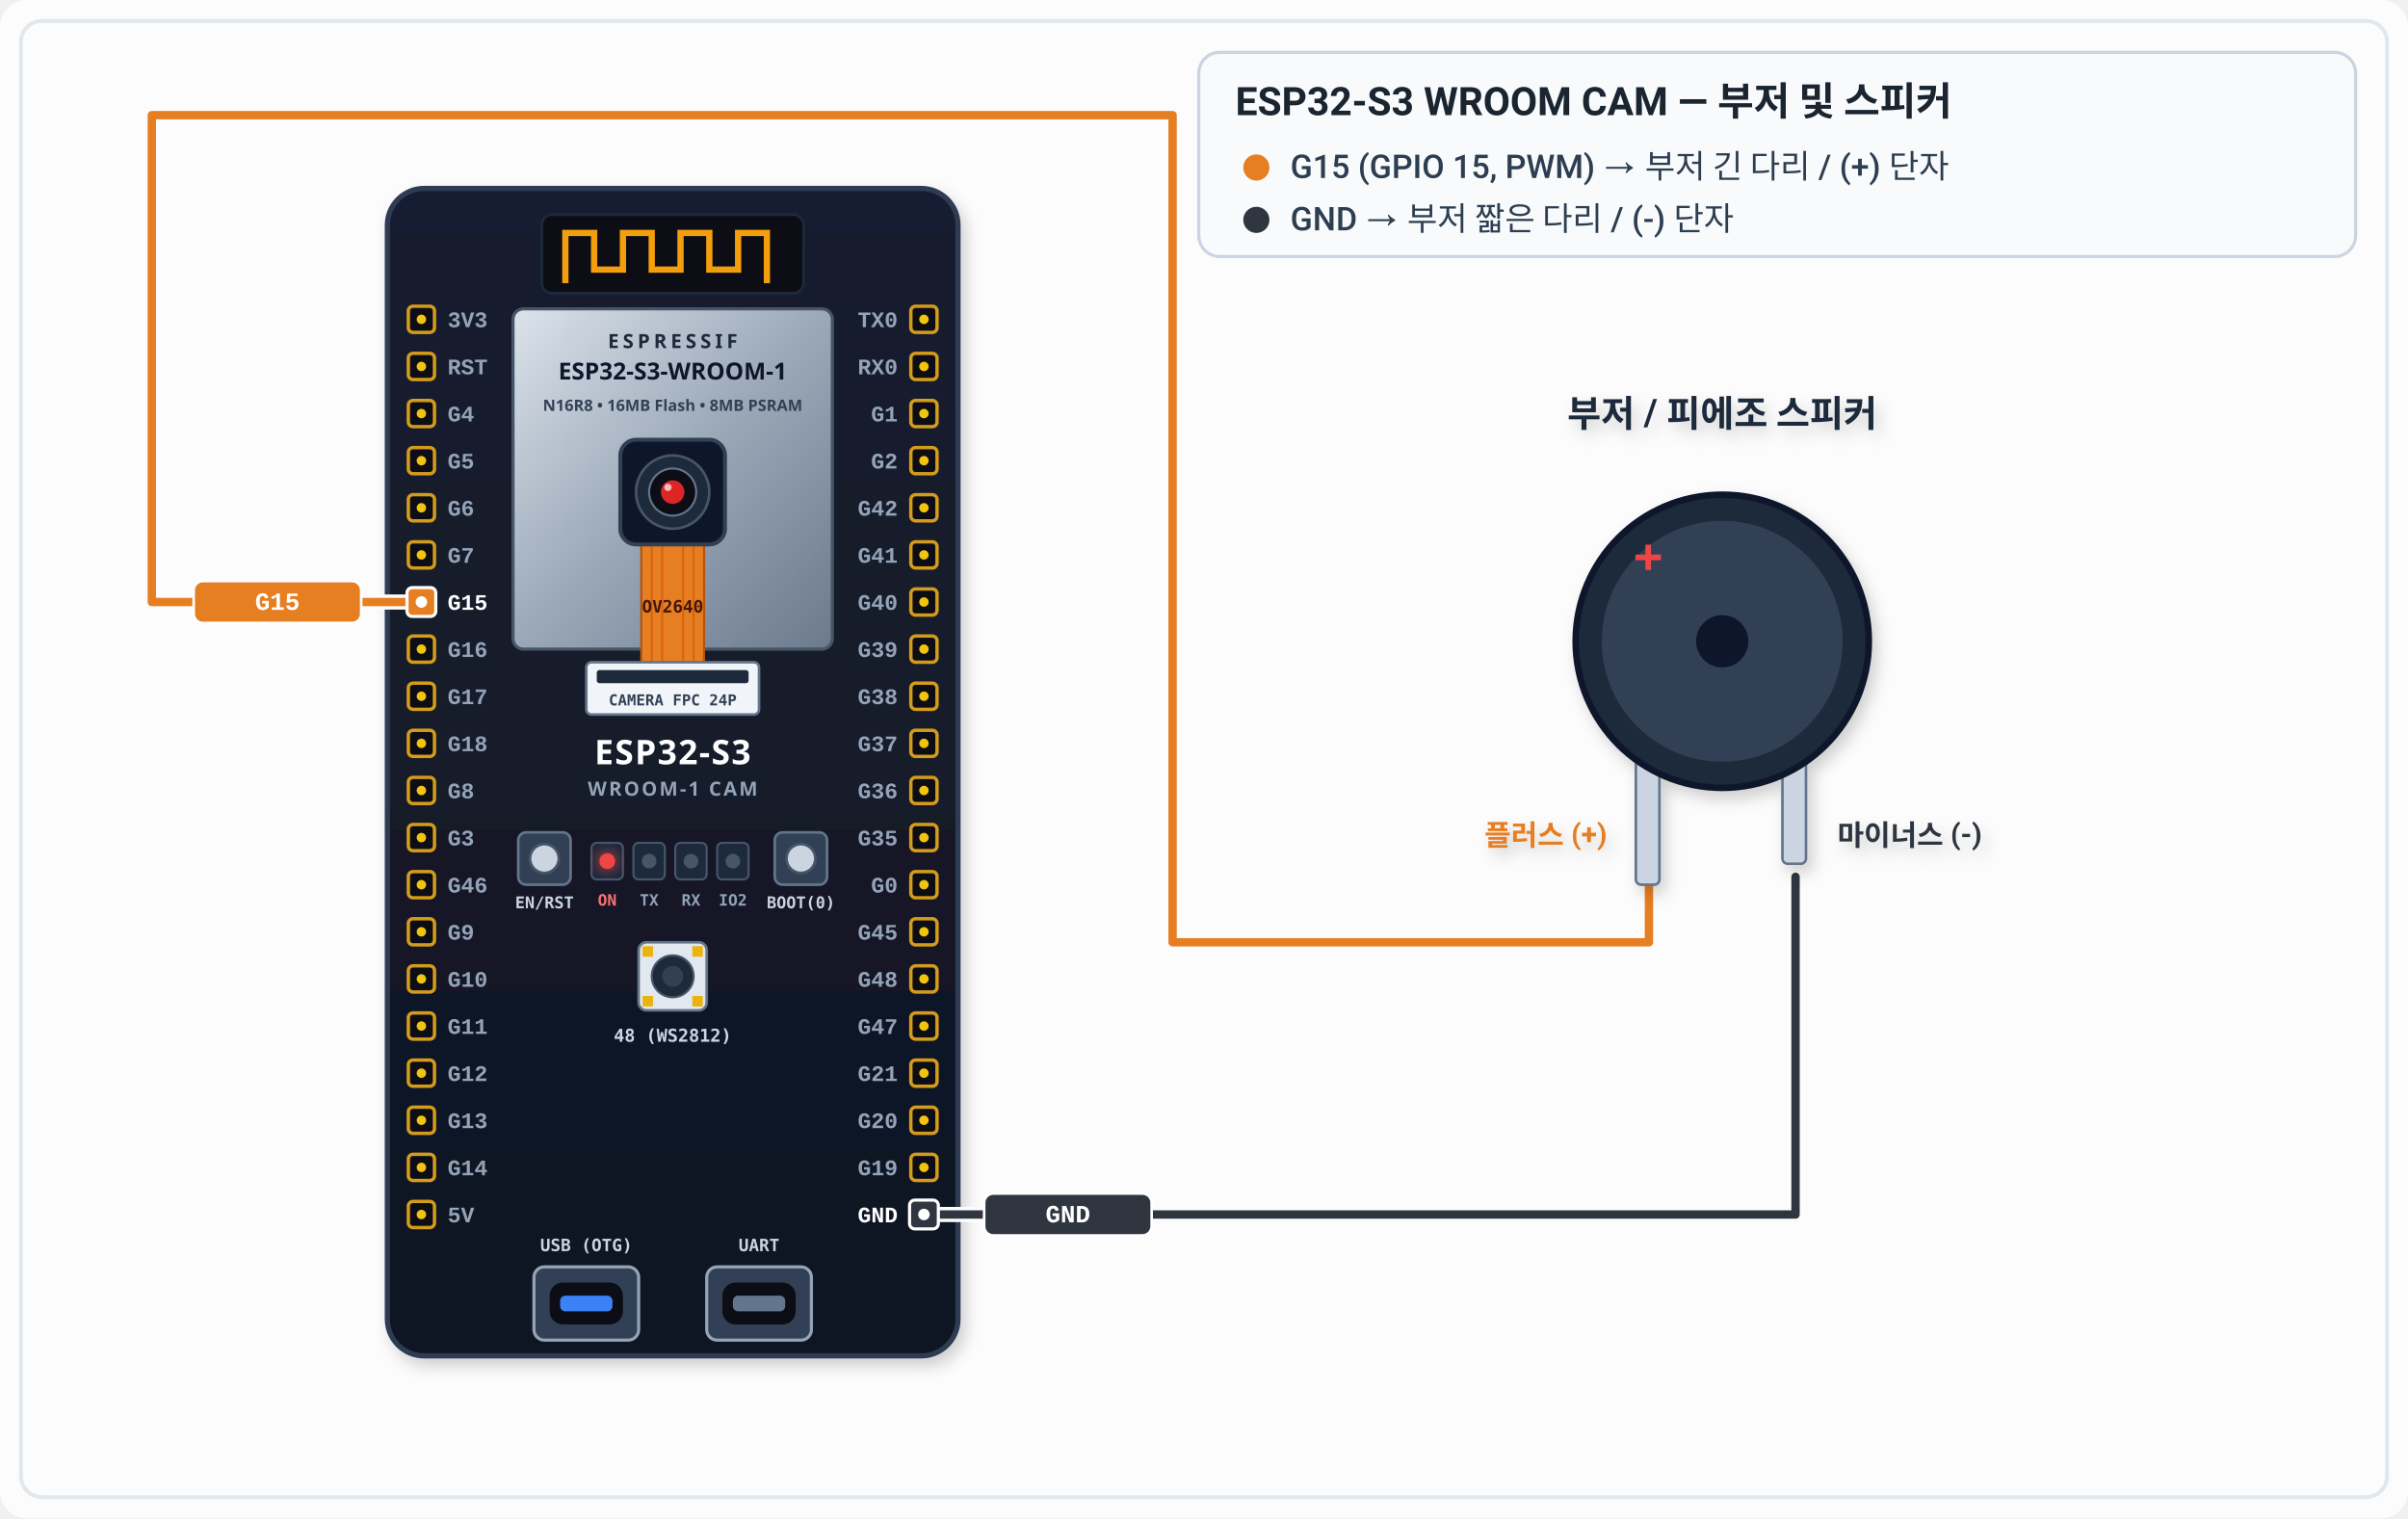
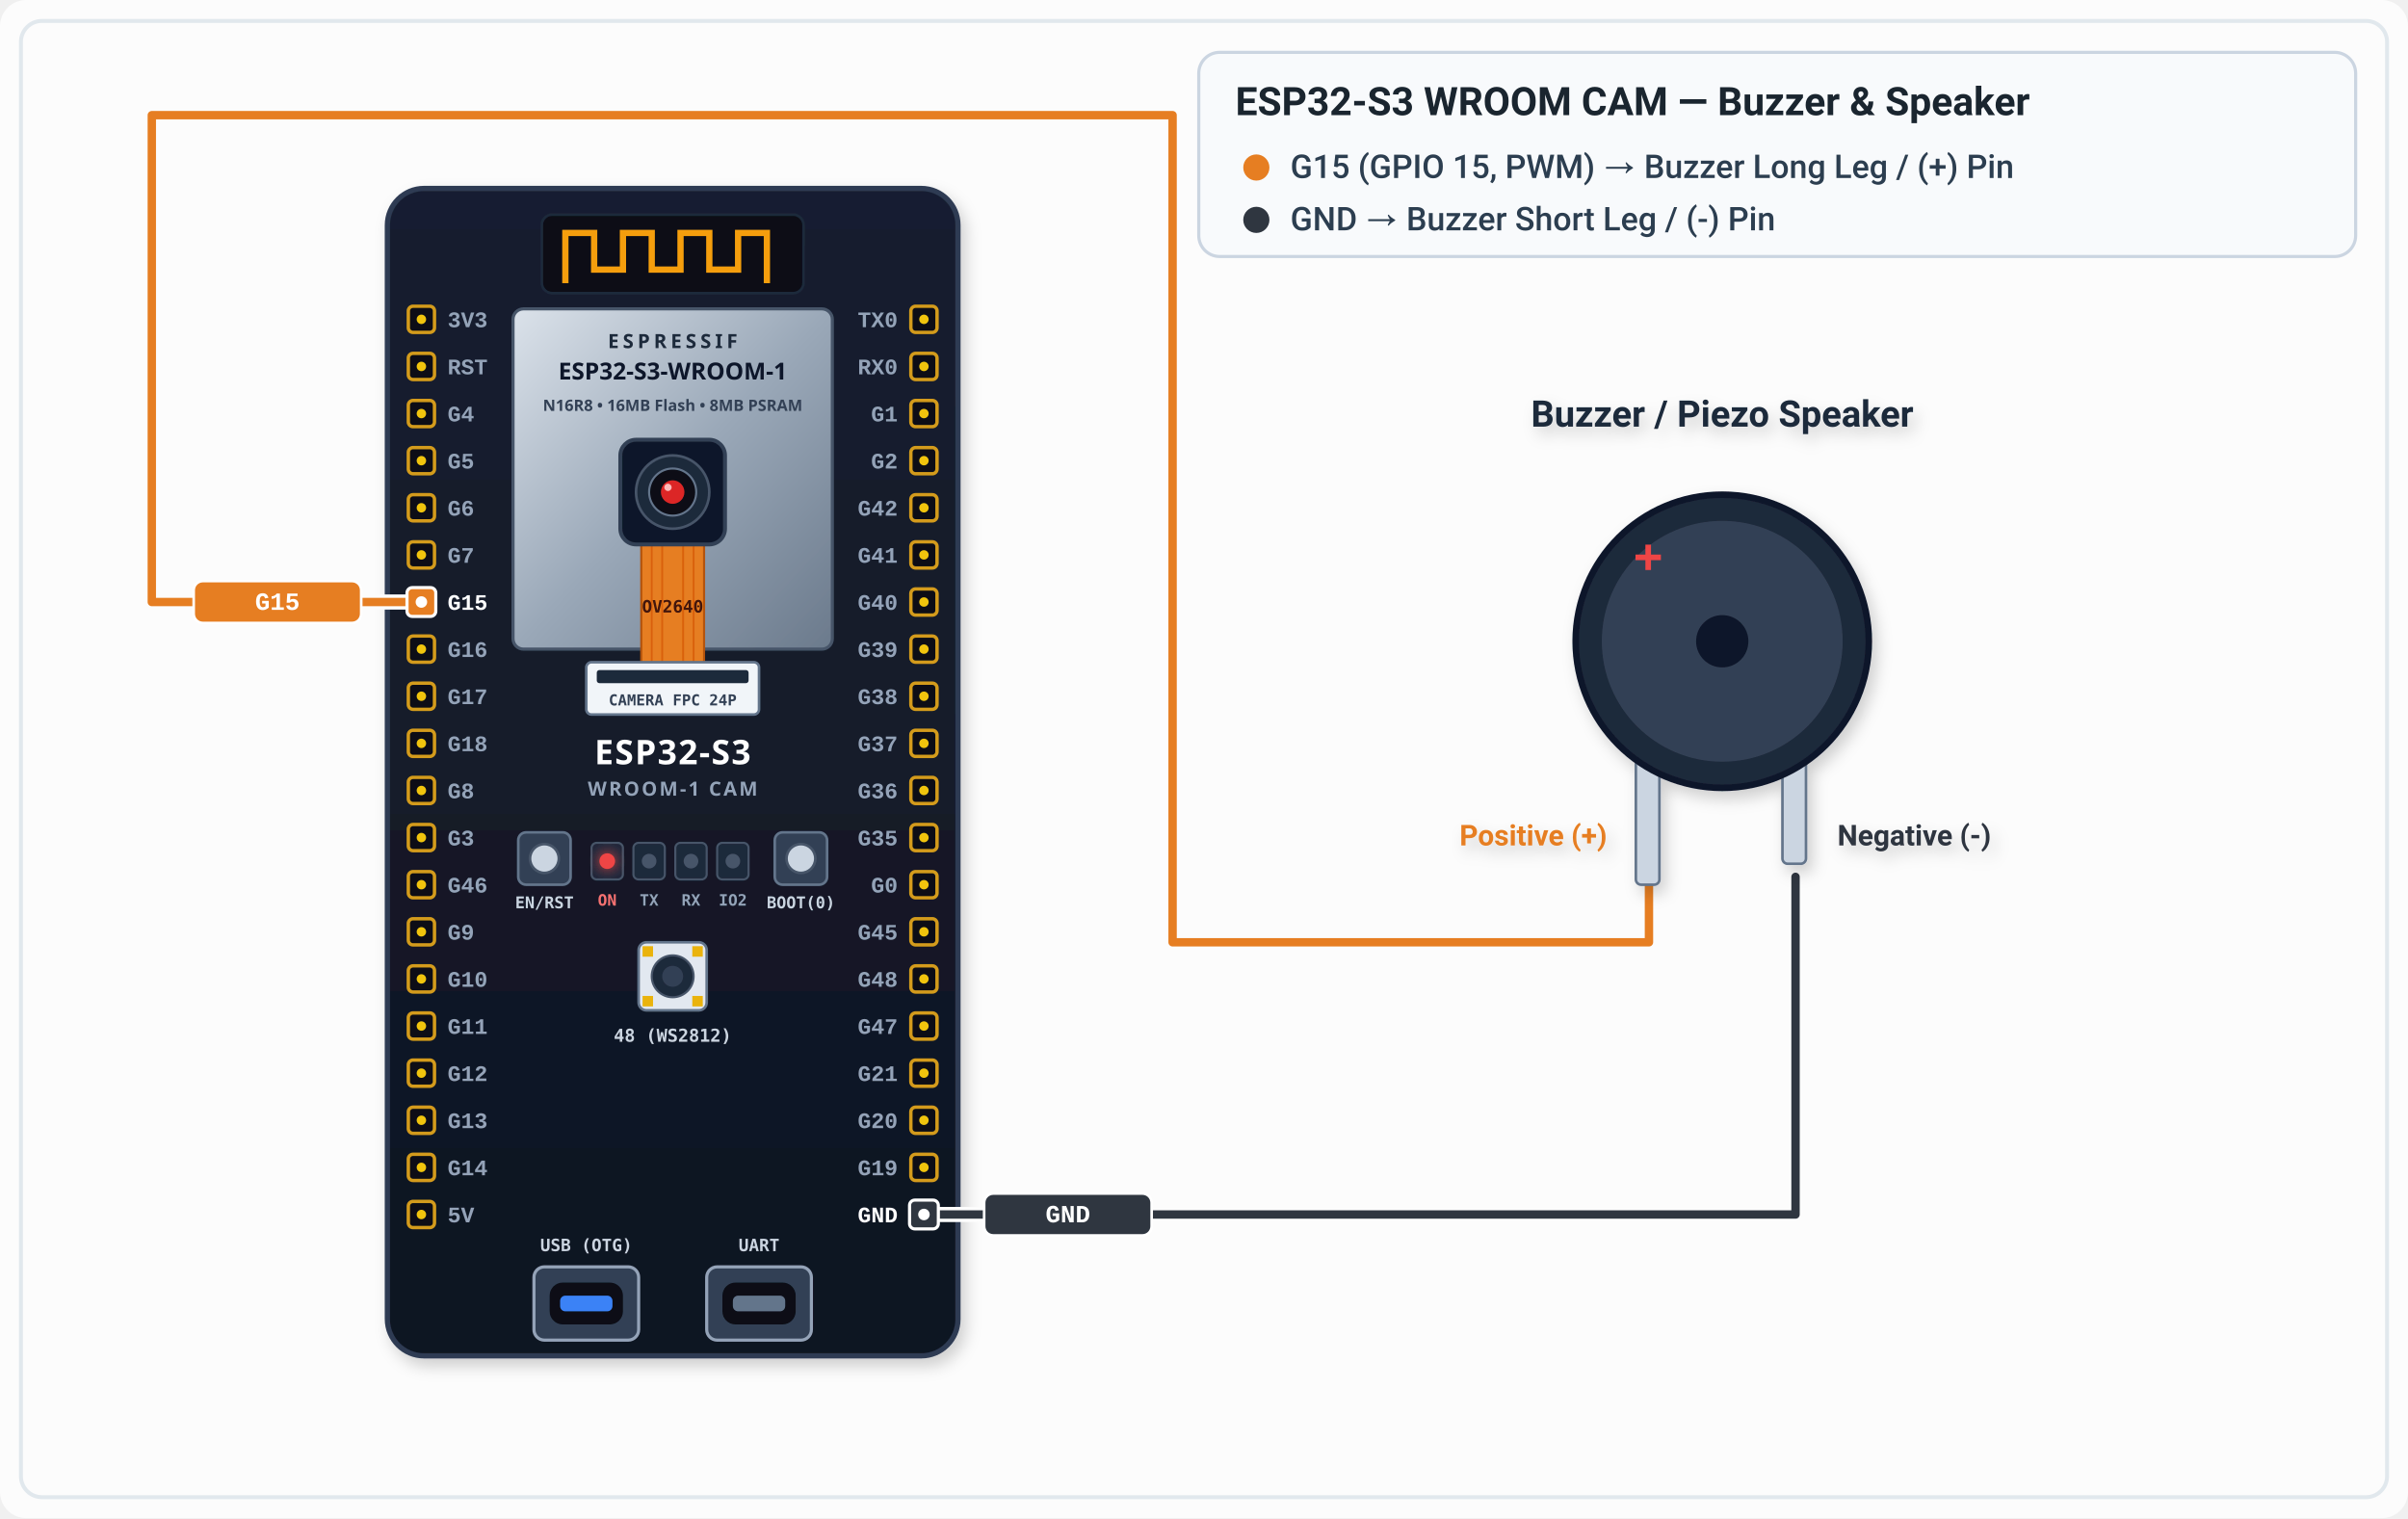
<svg xmlns="http://www.w3.org/2000/svg" viewBox="0 0 920 580" width="100%" height="100%">
  <defs>
    <style>
      .label { font-family: -apple-system, BlinkMacSystemFont, "Segoe UI", Roboto, "Malgun Gothic", Helvetica, Arial, sans-serif; font-size: 12.5px; fill: #2c3e50; font-weight: 500; }
      .title { font-family: -apple-system, BlinkMacSystemFont, "Segoe UI", Roboto, "Malgun Gothic", Helvetica, Arial, sans-serif; font-size: 15px; font-weight: 700; fill: #1a252f; }
      .comp-title { font-family: -apple-system, BlinkMacSystemFont, "Segoe UI", Roboto, "Malgun Gothic", Helvetica, Arial, sans-serif; font-size: 14px; font-weight: 700; fill: #1e293b; }
      .pin-silk { font-family: "SFMono-Regular", Consolas, "Liberation Mono", Menlo, monospace; font-size: 8.5px; font-weight: 700; }
      .pill-text { font-family: "SFMono-Regular", Consolas, "Liberation Mono", Menlo, monospace; font-size: 9.5px; fill: #ffffff; font-weight: 700; }
      .wire-lbl { font-family: -apple-system, BlinkMacSystemFont, "Segoe UI", Roboto, "Malgun Gothic", Helvetica, Arial, sans-serif; font-size: 11px; font-weight: 700; }
      .mono-sm { font-family: "SFMono-Regular", Consolas, "Liberation Mono", Menlo, monospace; font-size: 9px; font-weight: 700; }
    </style>
    <linearGradient id="shield-grad" x1="0%" y1="0%" x2="100%" y2="100%">
      <stop offset="0%" stop-color="#dbe2ea" />
      <stop offset="50%" stop-color="#9aa8b8" />
      <stop offset="100%" stop-color="#6b7a8c" />
    </linearGradient>
    <linearGradient id="pcb-grad" x1="0%" y1="0%" x2="0%" y2="100%">
      <stop offset="0%" stop-color="#171f30" />
      <stop offset="100%" stop-color="#0f1522" />
    </linearGradient>
    <filter id="shadow" x="-8%" y="-8%" width="118%" height="120%" filterUnits="objectBoundingBox">
      <feDropShadow dx="2" dy="3" stdDeviation="3" flood-opacity="0.18" />
    </filter>
    <filter id="red-glow" x="-60%" y="-60%" width="220%" height="220%">
      <feGaussianBlur stdDeviation="2.5" result="blur" />
      <feMerge>
        <feMergeNode in="blur" />
        <feMergeNode in="SourceGraphic" />
      </feMerge>
    </filter>
  </defs>
  <rect width="100%" height="100%" fill="#fcfcfc" rx="10" />
  <rect x="8" y="8" width="904" height="564" fill="none" stroke="#e1e8ed" stroke-width="1.5" rx="8" />
  <g transform="translate(148, 72)" filter="url(#shadow)">
    <rect width="218" height="446" rx="14" fill="url(#pcb-grad)" stroke="#2d3a52" stroke-width="2" />
    <rect x="59" y="10" width="100" height="30" rx="4" fill="#090d16" stroke="#1e293b" stroke-width="1" />
    <path d="M 68 35 L 68 17 L 79 17 L 79 31 L 90 31 L 90 17 L 101 17 L 101 31 L 112 31 L 112 17 L 123 17 L 123 31 L 134 31 L 134 17 L 145 17 L 145 35" fill="none" stroke="#f59e0b" stroke-width="2.4" stroke-linecap="square" stroke-linejoin="miter" />
    <rect x="48" y="46" width="122" height="130" rx="4" fill="url(#shield-grad)" stroke="#475569" stroke-width="1.2" />
    <text x="109" y="61" text-anchor="middle" font-family="sans-serif" font-size="7.5px" font-weight="800" letter-spacing="1.5" fill="#1e293b">ESPRESSIF</text>
    <text x="109" y="73" text-anchor="middle" font-family="sans-serif" font-size="9px" font-weight="800" fill="#0f172a">ESP32-S3-WROOM-1</text>
    <text x="109" y="85" text-anchor="middle" font-family="sans-serif" font-size="6px" font-weight="600" fill="#334155">N16R8 • 16MB Flash • 8MB PSRAM</text>
    <rect x="97" y="135" width="24" height="47" fill="#e67e22" stroke="#b45309" stroke-width="0.8" />
    <line x1="101" y1="136" x2="101" y2="181" stroke="#d35400" stroke-width="0.7" opacity="0.7" />
    <line x1="105" y1="136" x2="105" y2="181" stroke="#d35400" stroke-width="0.7" opacity="0.7" />
    <line x1="113" y1="136" x2="113" y2="181" stroke="#d35400" stroke-width="0.7" opacity="0.7" />
    <line x1="117" y1="136" x2="117" y2="181" stroke="#d35400" stroke-width="0.7" opacity="0.7" />
    <text x="109" y="162" text-anchor="middle" font-family="monospace" font-size="6.5px" font-weight="700" fill="#431407">OV2640</text>
    <rect x="89" y="96" width="40" height="40" rx="6" fill="#0f172a" stroke="#334155" stroke-width="1.5" />
    <circle cx="109" cy="116" r="14" fill="#1e293b" stroke="#475569" stroke-width="1" />
    <circle cx="109" cy="116" r="9" fill="#090d16" stroke="#64748b" stroke-width="0.8" />
    <circle cx="109" cy="116" r="4.5" fill="#dc2626" />
    <circle cx="107.2" cy="114.2" r="1.4" fill="#fecaca" opacity="0.9" />
    <rect x="76" y="181" width="66" height="20" rx="2" fill="#f1f5f9" stroke="#64748b" stroke-width="1" />
    <rect x="80" y="184" width="58" height="5" rx="1" fill="#1e293b" />
    <text x="109" y="197.5" text-anchor="middle" font-family="monospace" font-size="5.8px" font-weight="700" fill="#334155">CAMERA FPC 24P</text>
    <text x="109" y="220" text-anchor="middle" font-family="sans-serif" font-size="13px" font-weight="800" letter-spacing="0.5" fill="#ffffff">ESP32-S3</text>
    <text x="109" y="232" text-anchor="middle" font-family="sans-serif" font-size="7.5px" font-weight="700" letter-spacing="0.8" fill="#94a3b8">WROOM-1 CAM</text>
    <rect x="50" y="246" width="20" height="20" rx="3" fill="#334155" stroke="#64748b" stroke-width="1" />
    <circle cx="60" cy="256" r="5.5" fill="#cbd5e1" stroke="#475569" stroke-width="1" />
    <text x="60" y="275" text-anchor="middle" font-family="monospace" font-size="6.2px" font-weight="700" fill="#cbd5e1">EN/RST</text>
    <rect x="78" y="250" width="12" height="14" rx="2" fill="#1e293b" stroke="#475569" stroke-width="0.8" />
    <circle cx="84" cy="257" r="3" fill="#ef4444" filter="url(#red-glow)" />
    <text x="84" y="274" text-anchor="middle" font-family="monospace" font-size="6px" font-weight="700" fill="#f87171">ON</text>
    <rect x="94" y="250" width="12" height="14" rx="2" fill="#1e293b" stroke="#475569" stroke-width="0.8" />
    <circle cx="100" cy="257" r="2.8" fill="#475569" />
    <text x="100" y="274" text-anchor="middle" font-family="monospace" font-size="6px" font-weight="700" fill="#94a3b8">TX</text>
    <rect x="110" y="250" width="12" height="14" rx="2" fill="#1e293b" stroke="#475569" stroke-width="0.8" />
    <circle cx="116" cy="257" r="2.8" fill="#475569" />
    <text x="116" y="274" text-anchor="middle" font-family="monospace" font-size="6px" font-weight="700" fill="#94a3b8">RX</text>
    <rect x="126" y="250" width="12" height="14" rx="2" fill="#1e293b" stroke="#475569" stroke-width="0.8" />
    <circle cx="132" cy="257" r="2.8" fill="#475569" />
    <text x="132" y="274" text-anchor="middle" font-family="monospace" font-size="6px" font-weight="700" fill="#94a3b8">IO2</text>
    <rect x="148" y="246" width="20" height="20" rx="3" fill="#334155" stroke="#64748b" stroke-width="1" />
    <circle cx="158" cy="256" r="5.5" fill="#cbd5e1" stroke="#475569" stroke-width="1" />
    <text x="158" y="275" text-anchor="middle" font-family="monospace" font-size="6.2px" font-weight="700" fill="#cbd5e1">BOOT(0)</text>
    <rect x="96" y="288" width="26" height="26" rx="3" fill="#e2e8f0" stroke="#64748b" stroke-width="1" />
    <rect x="97.5" y="289.5" width="4" height="4" fill="#eab308" />
    <rect x="116.5" y="289.5" width="4" height="4" fill="#eab308" />
    <rect x="97.5" y="308.5" width="4" height="4" fill="#eab308" />
    <rect x="116.5" y="308.5" width="4" height="4" fill="#eab308" />
    <circle cx="109" cy="301" r="8" fill="#1e293b" stroke="#475569" stroke-width="0.8" />
    <circle cx="109" cy="301" r="4" fill="#334155" />
    <text x="109" y="326" text-anchor="middle" font-family="monospace" font-size="6.8px" font-weight="700" fill="#cbd5e1">48 (WS2812)</text>
    <text x="76" y="406" text-anchor="middle" font-family="monospace" font-size="6.5px" font-weight="700" fill="#cbd5e1">USB (OTG)</text>
    <rect x="56" y="412" width="40" height="28" rx="4" fill="#334155" stroke="#94a3b8" stroke-width="1.2" />
    <rect x="62" y="418" width="28" height="16" rx="5" fill="#090d16" />
    <rect x="66" y="423" width="20" height="6" rx="2" fill="#3b82f6" />
    <text x="142" y="406" text-anchor="middle" font-family="monospace" font-size="6.5px" font-weight="700" fill="#cbd5e1">UART</text>
    <rect x="122" y="412" width="40" height="28" rx="4" fill="#334155" stroke="#94a3b8" stroke-width="1.2" />
    <rect x="128" y="418" width="28" height="16" rx="5" fill="#090d16" />
    <rect x="132" y="423" width="20" height="6" rx="2" fill="#64748b" />
    <rect x="8" y="45" width="10" height="10" rx="1.8" fill="#0b0f17" stroke="#d49b1a" stroke-width="1.3" />
    <circle cx="13" cy="50" r="1.8" fill="#f1c40f" />
    <text x="23" y="53" text-anchor="start" class="pin-silk" fill="#94a3b8">3V3</text>
    <rect x="8" y="63" width="10" height="10" rx="1.8" fill="#0b0f17" stroke="#d49b1a" stroke-width="1.3" />
    <circle cx="13" cy="68" r="1.8" fill="#f1c40f" />
    <text x="23" y="71" text-anchor="start" class="pin-silk" fill="#94a3b8">RST</text>
    <rect x="8" y="81" width="10" height="10" rx="1.8" fill="#0b0f17" stroke="#d49b1a" stroke-width="1.3" />
    <circle cx="13" cy="86" r="1.8" fill="#f1c40f" />
    <text x="23" y="89" text-anchor="start" class="pin-silk" fill="#94a3b8">G4</text>
    <rect x="8" y="99" width="10" height="10" rx="1.8" fill="#0b0f17" stroke="#d49b1a" stroke-width="1.3" />
    <circle cx="13" cy="104" r="1.8" fill="#f1c40f" />
    <text x="23" y="107" text-anchor="start" class="pin-silk" fill="#94a3b8">G5</text>
    <rect x="8" y="117" width="10" height="10" rx="1.8" fill="#0b0f17" stroke="#d49b1a" stroke-width="1.3" />
    <circle cx="13" cy="122" r="1.8" fill="#f1c40f" />
    <text x="23" y="125" text-anchor="start" class="pin-silk" fill="#94a3b8">G6</text>
    <rect x="8" y="135" width="10" height="10" rx="1.8" fill="#0b0f17" stroke="#d49b1a" stroke-width="1.3" />
    <circle cx="13" cy="140" r="1.8" fill="#f1c40f" />
    <text x="23" y="143" text-anchor="start" class="pin-silk" fill="#94a3b8">G7</text>
    <rect x="8" y="153" width="10" height="10" rx="1.8" fill="#0b0f17" stroke="#d49b1a" stroke-width="1.3" />
    <circle cx="13" cy="158" r="1.8" fill="#f1c40f" />
    <text x="23" y="161" text-anchor="start" class="pin-silk" fill="#ffffff">G15</text>
    <rect x="8" y="171" width="10" height="10" rx="1.8" fill="#0b0f17" stroke="#d49b1a" stroke-width="1.3" />
    <circle cx="13" cy="176" r="1.8" fill="#f1c40f" />
    <text x="23" y="179" text-anchor="start" class="pin-silk" fill="#94a3b8">G16</text>
    <rect x="8" y="189" width="10" height="10" rx="1.8" fill="#0b0f17" stroke="#d49b1a" stroke-width="1.3" />
    <circle cx="13" cy="194" r="1.8" fill="#f1c40f" />
    <text x="23" y="197" text-anchor="start" class="pin-silk" fill="#94a3b8">G17</text>
    <rect x="8" y="207" width="10" height="10" rx="1.8" fill="#0b0f17" stroke="#d49b1a" stroke-width="1.3" />
    <circle cx="13" cy="212" r="1.8" fill="#f1c40f" />
    <text x="23" y="215" text-anchor="start" class="pin-silk" fill="#94a3b8">G18</text>
    <rect x="8" y="225" width="10" height="10" rx="1.8" fill="#0b0f17" stroke="#d49b1a" stroke-width="1.3" />
    <circle cx="13" cy="230" r="1.8" fill="#f1c40f" />
    <text x="23" y="233" text-anchor="start" class="pin-silk" fill="#94a3b8">G8</text>
    <rect x="8" y="243" width="10" height="10" rx="1.8" fill="#0b0f17" stroke="#d49b1a" stroke-width="1.3" />
    <circle cx="13" cy="248" r="1.8" fill="#f1c40f" />
    <text x="23" y="251" text-anchor="start" class="pin-silk" fill="#94a3b8">G3</text>
    <rect x="8" y="261" width="10" height="10" rx="1.8" fill="#0b0f17" stroke="#d49b1a" stroke-width="1.3" />
    <circle cx="13" cy="266" r="1.8" fill="#f1c40f" />
    <text x="23" y="269" text-anchor="start" class="pin-silk" fill="#94a3b8">G46</text>
    <rect x="8" y="279" width="10" height="10" rx="1.8" fill="#0b0f17" stroke="#d49b1a" stroke-width="1.3" />
    <circle cx="13" cy="284" r="1.8" fill="#f1c40f" />
    <text x="23" y="287" text-anchor="start" class="pin-silk" fill="#94a3b8">G9</text>
    <rect x="8" y="297" width="10" height="10" rx="1.8" fill="#0b0f17" stroke="#d49b1a" stroke-width="1.3" />
    <circle cx="13" cy="302" r="1.8" fill="#f1c40f" />
    <text x="23" y="305" text-anchor="start" class="pin-silk" fill="#94a3b8">G10</text>
    <rect x="8" y="315" width="10" height="10" rx="1.8" fill="#0b0f17" stroke="#d49b1a" stroke-width="1.3" />
    <circle cx="13" cy="320" r="1.8" fill="#f1c40f" />
    <text x="23" y="323" text-anchor="start" class="pin-silk" fill="#94a3b8">G11</text>
    <rect x="8" y="333" width="10" height="10" rx="1.8" fill="#0b0f17" stroke="#d49b1a" stroke-width="1.3" />
    <circle cx="13" cy="338" r="1.8" fill="#f1c40f" />
    <text x="23" y="341" text-anchor="start" class="pin-silk" fill="#94a3b8">G12</text>
    <rect x="8" y="351" width="10" height="10" rx="1.8" fill="#0b0f17" stroke="#d49b1a" stroke-width="1.3" />
    <circle cx="13" cy="356" r="1.8" fill="#f1c40f" />
    <text x="23" y="359" text-anchor="start" class="pin-silk" fill="#94a3b8">G13</text>
    <rect x="8" y="369" width="10" height="10" rx="1.8" fill="#0b0f17" stroke="#d49b1a" stroke-width="1.3" />
    <circle cx="13" cy="374" r="1.8" fill="#f1c40f" />
    <text x="23" y="377" text-anchor="start" class="pin-silk" fill="#94a3b8">G14</text>
    <rect x="8" y="387" width="10" height="10" rx="1.8" fill="#0b0f17" stroke="#d49b1a" stroke-width="1.3" />
    <circle cx="13" cy="392" r="1.8" fill="#f1c40f" />
    <text x="23" y="395" text-anchor="start" class="pin-silk" fill="#94a3b8">5V</text>
    <rect x="200" y="45" width="10" height="10" rx="1.8" fill="#0b0f17" stroke="#d49b1a" stroke-width="1.3" />
    <circle cx="205" cy="50" r="1.8" fill="#f1c40f" />
    <text x="195" y="53" text-anchor="end" class="pin-silk" fill="#94a3b8">TX0</text>
    <rect x="200" y="63" width="10" height="10" rx="1.8" fill="#0b0f17" stroke="#d49b1a" stroke-width="1.3" />
    <circle cx="205" cy="68" r="1.8" fill="#f1c40f" />
    <text x="195" y="71" text-anchor="end" class="pin-silk" fill="#94a3b8">RX0</text>
    <rect x="200" y="81" width="10" height="10" rx="1.8" fill="#0b0f17" stroke="#d49b1a" stroke-width="1.3" />
    <circle cx="205" cy="86" r="1.8" fill="#f1c40f" />
    <text x="195" y="89" text-anchor="end" class="pin-silk" fill="#94a3b8">G1</text>
    <rect x="200" y="99" width="10" height="10" rx="1.8" fill="#0b0f17" stroke="#d49b1a" stroke-width="1.3" />
    <circle cx="205" cy="104" r="1.8" fill="#f1c40f" />
    <text x="195" y="107" text-anchor="end" class="pin-silk" fill="#94a3b8">G2</text>
    <rect x="200" y="117" width="10" height="10" rx="1.8" fill="#0b0f17" stroke="#d49b1a" stroke-width="1.3" />
    <circle cx="205" cy="122" r="1.8" fill="#f1c40f" />
    <text x="195" y="125" text-anchor="end" class="pin-silk" fill="#94a3b8">G42</text>
    <rect x="200" y="135" width="10" height="10" rx="1.8" fill="#0b0f17" stroke="#d49b1a" stroke-width="1.3" />
    <circle cx="205" cy="140" r="1.8" fill="#f1c40f" />
    <text x="195" y="143" text-anchor="end" class="pin-silk" fill="#94a3b8">G41</text>
    <rect x="200" y="153" width="10" height="10" rx="1.8" fill="#0b0f17" stroke="#d49b1a" stroke-width="1.3" />
    <circle cx="205" cy="158" r="1.8" fill="#f1c40f" />
    <text x="195" y="161" text-anchor="end" class="pin-silk" fill="#94a3b8">G40</text>
    <rect x="200" y="171" width="10" height="10" rx="1.8" fill="#0b0f17" stroke="#d49b1a" stroke-width="1.3" />
    <circle cx="205" cy="176" r="1.8" fill="#f1c40f" />
    <text x="195" y="179" text-anchor="end" class="pin-silk" fill="#94a3b8">G39</text>
    <rect x="200" y="189" width="10" height="10" rx="1.8" fill="#0b0f17" stroke="#d49b1a" stroke-width="1.3" />
    <circle cx="205" cy="194" r="1.8" fill="#f1c40f" />
    <text x="195" y="197" text-anchor="end" class="pin-silk" fill="#94a3b8">G38</text>
    <rect x="200" y="207" width="10" height="10" rx="1.8" fill="#0b0f17" stroke="#d49b1a" stroke-width="1.3" />
    <circle cx="205" cy="212" r="1.8" fill="#f1c40f" />
    <text x="195" y="215" text-anchor="end" class="pin-silk" fill="#94a3b8">G37</text>
    <rect x="200" y="225" width="10" height="10" rx="1.8" fill="#0b0f17" stroke="#d49b1a" stroke-width="1.3" />
    <circle cx="205" cy="230" r="1.8" fill="#f1c40f" />
    <text x="195" y="233" text-anchor="end" class="pin-silk" fill="#94a3b8">G36</text>
    <rect x="200" y="243" width="10" height="10" rx="1.8" fill="#0b0f17" stroke="#d49b1a" stroke-width="1.3" />
    <circle cx="205" cy="248" r="1.8" fill="#f1c40f" />
    <text x="195" y="251" text-anchor="end" class="pin-silk" fill="#94a3b8">G35</text>
    <rect x="200" y="261" width="10" height="10" rx="1.8" fill="#0b0f17" stroke="#d49b1a" stroke-width="1.3" />
    <circle cx="205" cy="266" r="1.8" fill="#f1c40f" />
    <text x="195" y="269" text-anchor="end" class="pin-silk" fill="#94a3b8">G0</text>
    <rect x="200" y="279" width="10" height="10" rx="1.8" fill="#0b0f17" stroke="#d49b1a" stroke-width="1.3" />
    <circle cx="205" cy="284" r="1.8" fill="#f1c40f" />
    <text x="195" y="287" text-anchor="end" class="pin-silk" fill="#94a3b8">G45</text>
    <rect x="200" y="297" width="10" height="10" rx="1.8" fill="#0b0f17" stroke="#d49b1a" stroke-width="1.3" />
    <circle cx="205" cy="302" r="1.8" fill="#f1c40f" />
    <text x="195" y="305" text-anchor="end" class="pin-silk" fill="#94a3b8">G48</text>
    <rect x="200" y="315" width="10" height="10" rx="1.8" fill="#0b0f17" stroke="#d49b1a" stroke-width="1.3" />
    <circle cx="205" cy="320" r="1.8" fill="#f1c40f" />
    <text x="195" y="323" text-anchor="end" class="pin-silk" fill="#94a3b8">G47</text>
    <rect x="200" y="333" width="10" height="10" rx="1.8" fill="#0b0f17" stroke="#d49b1a" stroke-width="1.3" />
    <circle cx="205" cy="338" r="1.8" fill="#f1c40f" />
    <text x="195" y="341" text-anchor="end" class="pin-silk" fill="#94a3b8">G21</text>
    <rect x="200" y="351" width="10" height="10" rx="1.8" fill="#0b0f17" stroke="#d49b1a" stroke-width="1.3" />
    <circle cx="205" cy="356" r="1.8" fill="#f1c40f" />
    <text x="195" y="359" text-anchor="end" class="pin-silk" fill="#94a3b8">G20</text>
    <rect x="200" y="369" width="10" height="10" rx="1.8" fill="#0b0f17" stroke="#d49b1a" stroke-width="1.3" />
    <circle cx="205" cy="374" r="1.8" fill="#f1c40f" />
    <text x="195" y="377" text-anchor="end" class="pin-silk" fill="#94a3b8">G19</text>
    <rect x="200" y="387" width="10" height="10" rx="1.8" fill="#0b0f17" stroke="#d49b1a" stroke-width="1.3" />
    <circle cx="205" cy="392" r="1.8" fill="#f1c40f" />
    <text x="195" y="395" text-anchor="end" class="pin-silk" fill="#ffffff">GND</text>
  </g>
  <g>
    <path d="M 161 230 L 58 230 L 58 44 L 448 44 L 448 360 L 630 360 L 630 335" fill="none" stroke="#fcfcfc" stroke-width="5.8" stroke-linecap="round" stroke-linejoin="round" />
    <path d="M 161 230 L 58 230 L 58 44 L 448 44 L 448 360 L 630 360 L 630 335" fill="none" stroke="#e67e22" stroke-width="3.2" stroke-linecap="round" stroke-linejoin="round" />
    <path d="M 353 464 L 686 464 L 686 335" fill="none" stroke="#fcfcfc" stroke-width="5.8" stroke-linecap="round" stroke-linejoin="round" />
    <path d="M 353 464 L 686 464 L 686 335" fill="none" stroke="#2f3640" stroke-width="3.2" stroke-linecap="round" stroke-linejoin="round" />
  </g>
  <rect x="155.5" y="224.5" width="11" height="11" rx="2" fill="#e67e22" stroke="#ffffff" stroke-width="1.2" />
  <circle cx="161" cy="230" r="2.2" fill="#ffffff" />
  <g transform="translate(74, 222)">
    <rect width="64" height="16" rx="3.5" fill="#e67e22" stroke="#ffffff" stroke-width="1" />
    <text x="32" y="11" text-anchor="middle" class="pill-text">G15</text>
  </g>
  <rect x="347.5" y="458.5" width="11" height="11" rx="2" fill="#2f3640" stroke="#ffffff" stroke-width="1.2" />
  <circle cx="353" cy="464" r="2.2" fill="#ffffff" />
  <g transform="translate(376, 456)">
    <rect width="64" height="16" rx="3.5" fill="#2f3640" stroke="#ffffff" stroke-width="1" />
    <text x="32" y="11" text-anchor="middle" class="pill-text">GND</text>
  </g>
  <g transform="translate(588, 175)" filter="url(#shadow)">
    <rect x="37" y="115" width="9" height="48" rx="2" fill="#cbd5e1" stroke="#64748b" />
    <rect x="93" y="115" width="9" height="40" rx="2" fill="#cbd5e1" stroke="#64748b" />
    <circle cx="70" cy="70" r="56" fill="#1e293b" stroke="#0f172a" stroke-width="2.5" />
    <circle cx="70" cy="70" r="46" fill="#334155" />
    <circle cx="70" cy="70" r="10" fill="#0f172a" />
    <text x="36" y="45" font-family="sans-serif" font-weight="800" font-size="20px" fill="#ef4444">+</text>
-     <text x="70" y="-12" text-anchor="middle" class="comp-title">부저 / 피에조 스피커</text>
-     <text x="26" y="148" text-anchor="end" class="wire-lbl" fill="#e67e22">플러스 (+)</text>
-     <text x="114" y="148" text-anchor="start" class="wire-lbl" fill="#2f3640">마이너스 (-)</text>
+     <text x="70" y="-12" text-anchor="middle" class="comp-title">Buzzer / Piezo Speaker</text>
+     <text x="26" y="148" text-anchor="end" class="wire-lbl" fill="#e67e22">Positive (+)</text>
+     <text x="114" y="148" text-anchor="start" class="wire-lbl" fill="#2f3640">Negative (-)</text>
  </g>
  <g transform="translate(458, 20)">
    <rect width="442" height="78" rx="8" fill="#f8fafc" stroke="#cbd5e1" stroke-width="1.2" />
-     <text x="14" y="24" class="title">ESP32-S3 WROOM CAM — 부저 및 스피커</text>
+     <text x="14" y="24" class="title">ESP32-S3 WROOM CAM — Buzzer &amp; Speaker</text>
    <circle cx="22" cy="44" r="5" fill="#e67e22" />
-     <text x="35" y="48" class="label">G15 (GPIO 15, PWM) → 부저 긴 다리 / (+) 단자</text>
+     <text x="35" y="48" class="label">G15 (GPIO 15, PWM) → Buzzer Long Leg / (+) Pin</text>
    <circle cx="22" cy="64" r="5" fill="#2f3640" />
-     <text x="35" y="68" class="label">GND → 부저 짧은 다리 / (-) 단자</text>
+     <text x="35" y="68" class="label">GND → Buzzer Short Leg / (-) Pin</text>
  </g>
</svg>
